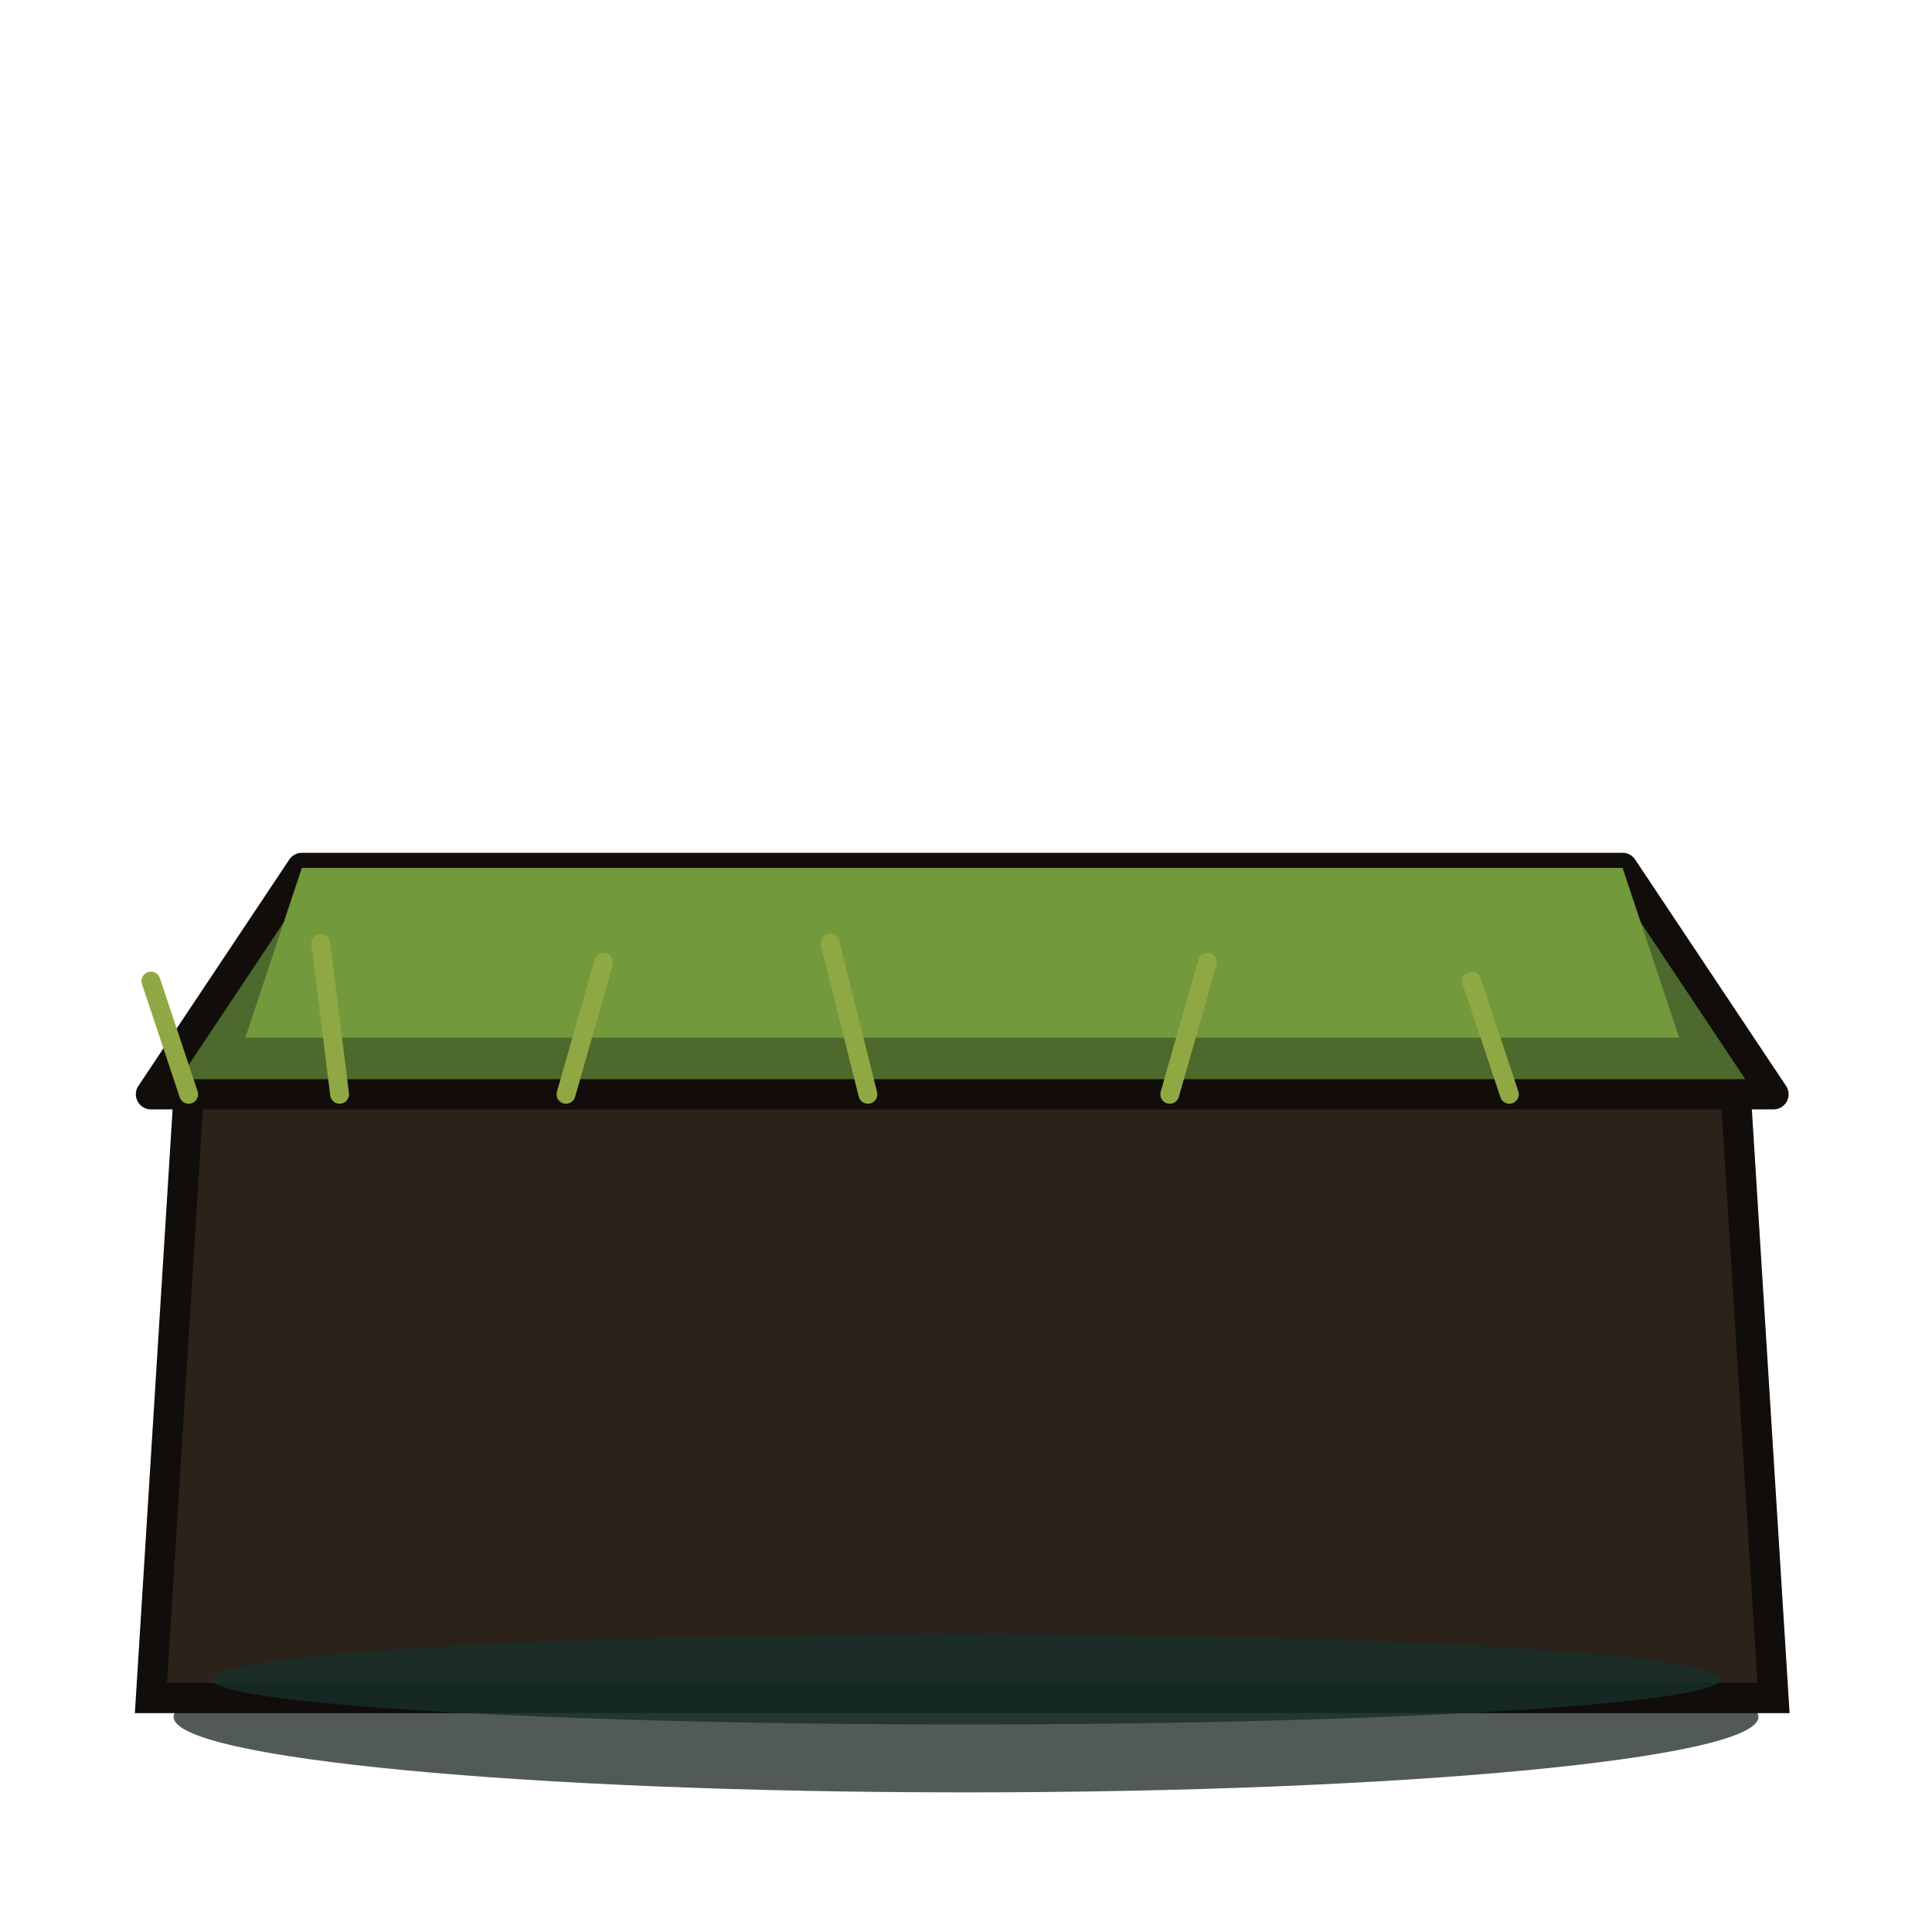
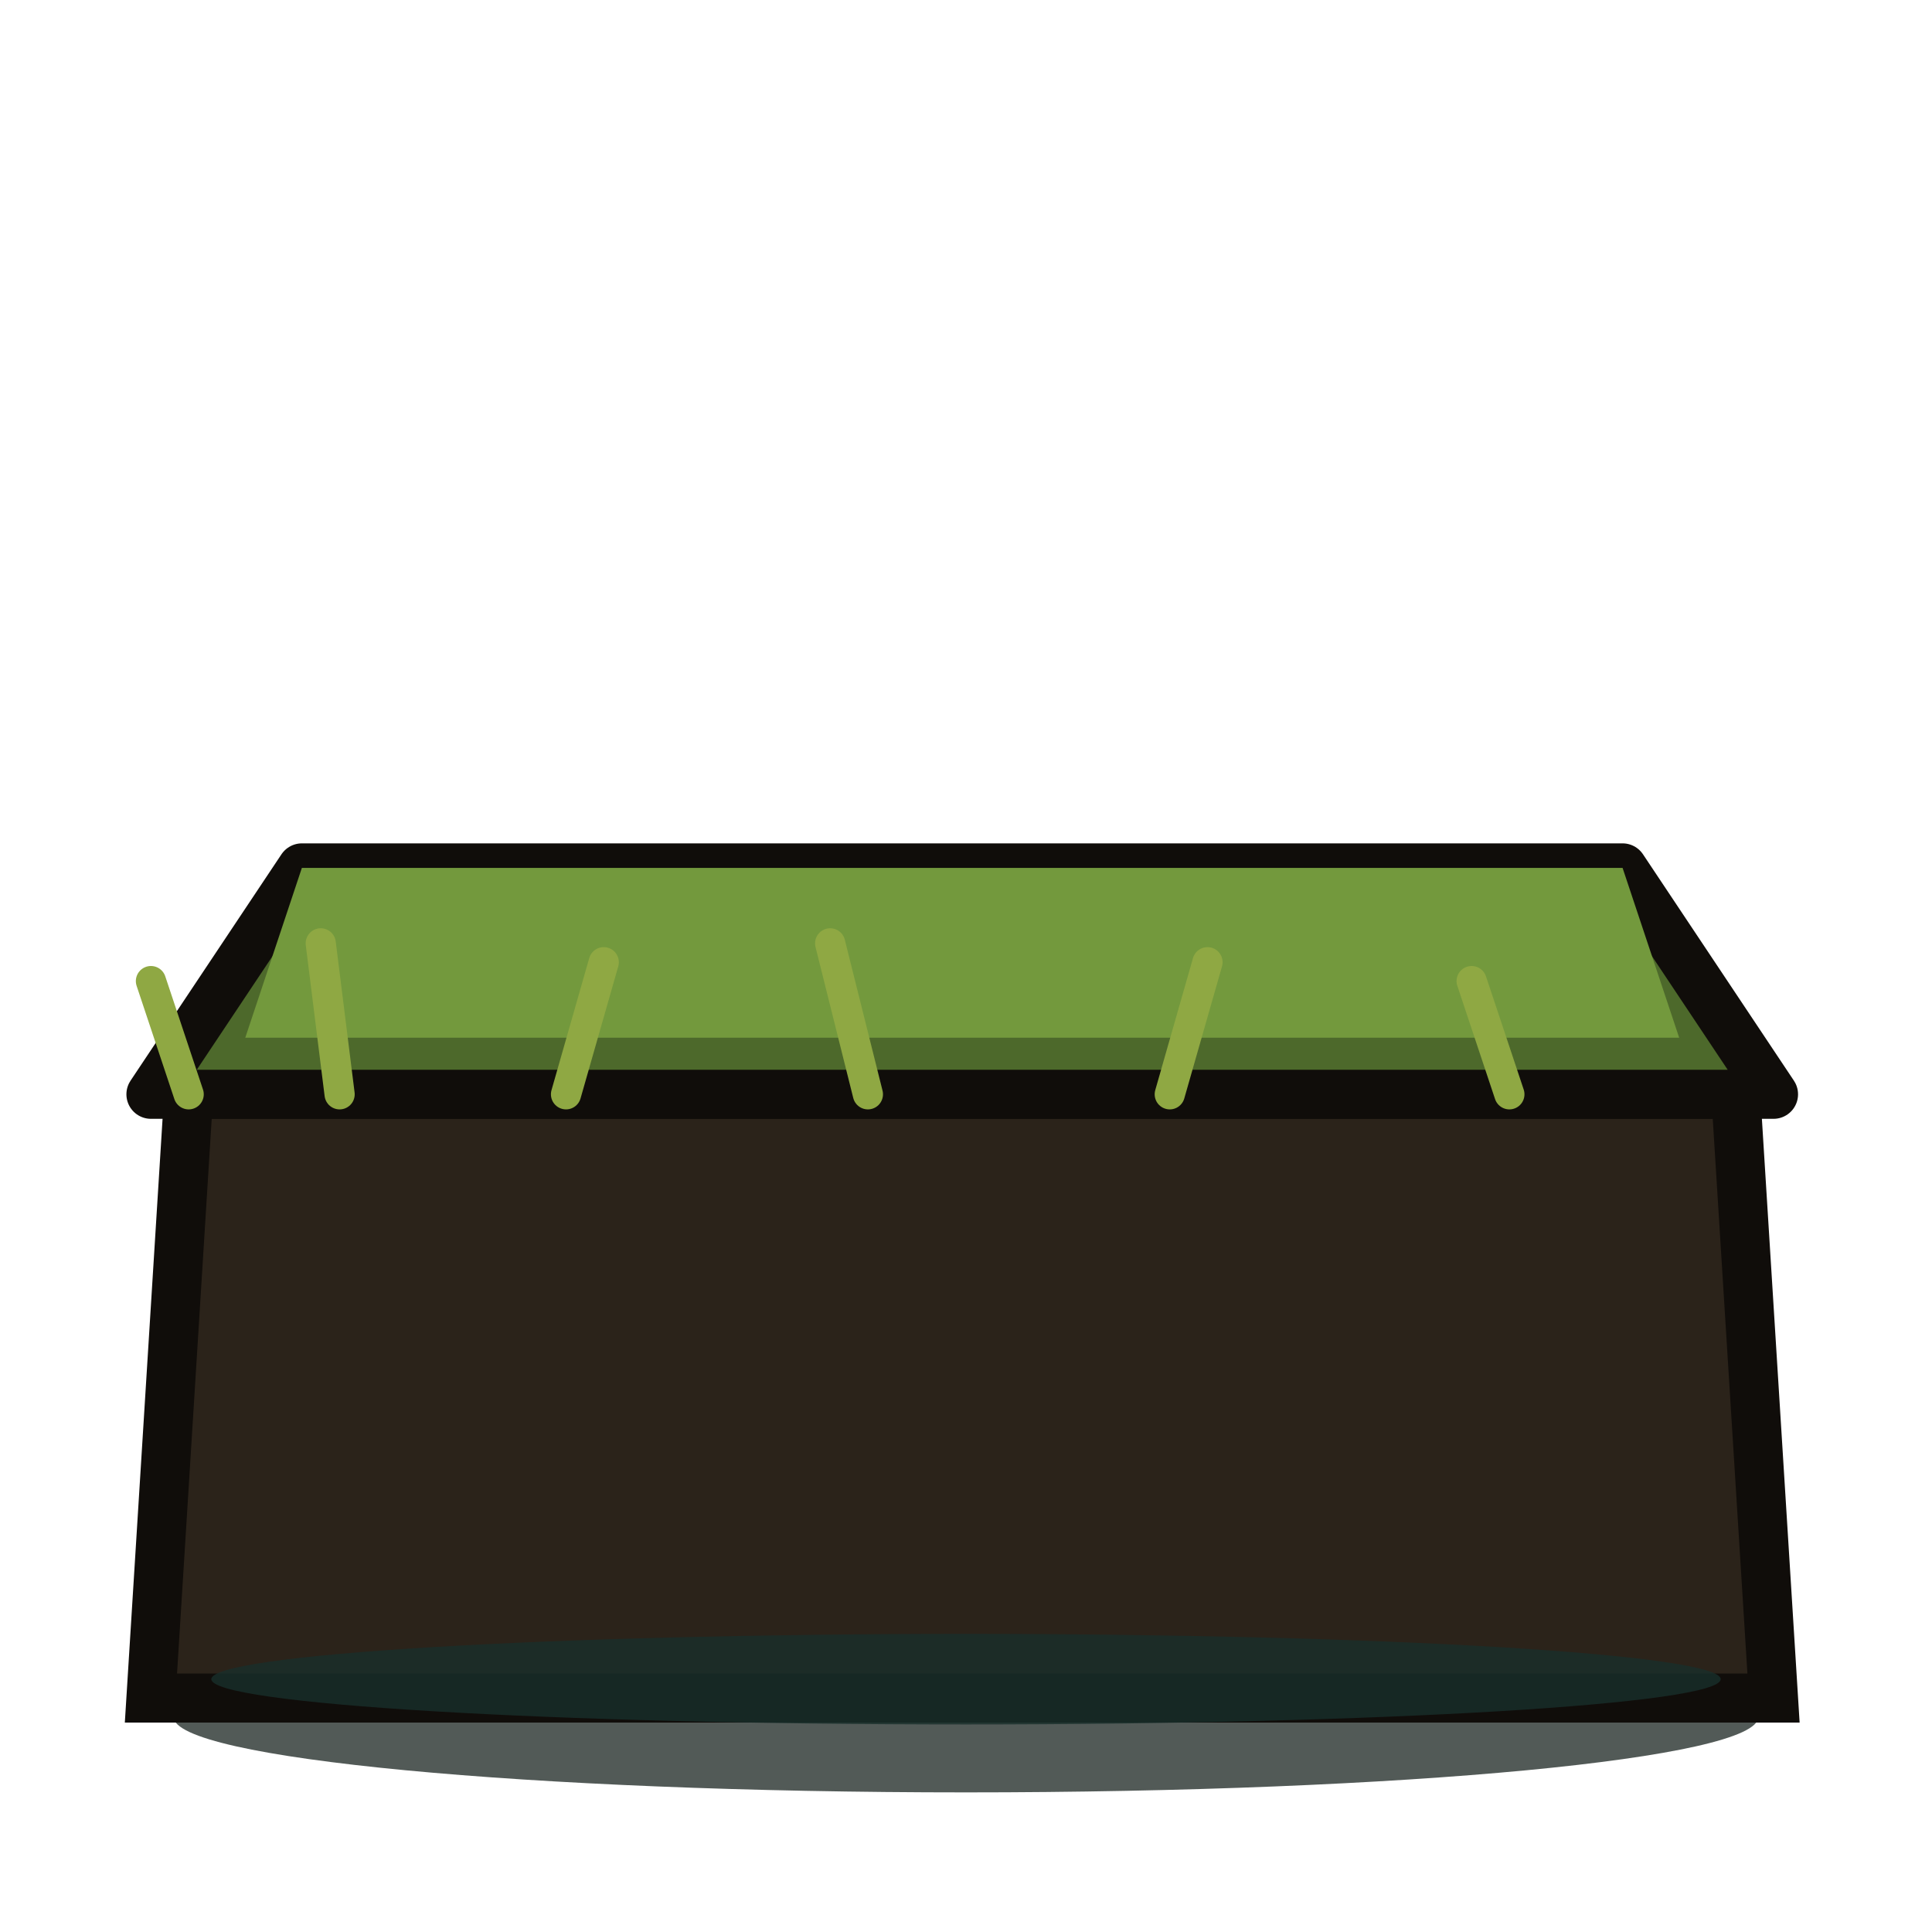
<svg xmlns="http://www.w3.org/2000/svg" viewBox="0 0 512 512" width="100%" height="100%">
-   <defs>
-     <filter id="shadow" x="-10%" y="-10%" width="120%" height="120%">
-       <feDropShadow dx="0" dy="6" stdDeviation="4" flood-color="#120c1f" flood-opacity="0.5" />
-     </filter>
-     <filter id="lava-glow" x="-20%" y="-20%" width="140%" height="140%">
-       <feDropShadow dx="0" dy="0" stdDeviation="8" flood-color="#ff4500" flood-opacity="0.8" />
-       <feDropShadow dx="0" dy="0" stdDeviation="3" flood-color="#ffeb3b" flood-opacity="0.9" />
-     </filter>
-   </defs>
  <g id="terrain-prop">
    <ellipse cx="256" cy="455" rx="210" ry="20" fill="#091410" opacity="0.7" />
-     <path d="M 40,450 L 50,290 L 460,290 L 470,450 Z" fill="#2b231a" stroke="#100d0a" stroke-width="8" />
-     <polygon points="40,290 80,230 430,230 470,290" fill="#4d692b" stroke="#100d0a" stroke-width="8" stroke-linejoin="round" />
+     <path d="M 40,450 L 50,290 L 460,290 L 470,450 Z" fill="#2b231a" stroke="#100d0a" stroke-width="13" />
+     <polygon points="40,290 80,230 430,230 470,290" fill="#4d692b" stroke="#100d0a" stroke-width="13" stroke-linejoin="round" />
    <polygon points="80,230 430,230 445,275 65,275" fill="#73993d" />
-     <path d="M 50,290 L 40,260 M 90,290 L 85,250 M 150,290 L 160,255 M 230,290 L 220,250 M 310,290 L 320,255 M 400,290 L 390,260" stroke="#8fa843" stroke-width="5" stroke-linecap="round" />
+     <path d="M 50,290 L 40,260 M 90,290 L 85,250 M 150,290 L 160,255 M 230,290 L 220,250 M 310,290 L 320,255 M 400,290 L 390,260" stroke="#8fa843" stroke-width="8" stroke-linecap="round" />
    <ellipse cx="256" cy="445" rx="200" ry="12" fill="#182e2b" opacity="0.8" />
  </g>
</svg>
